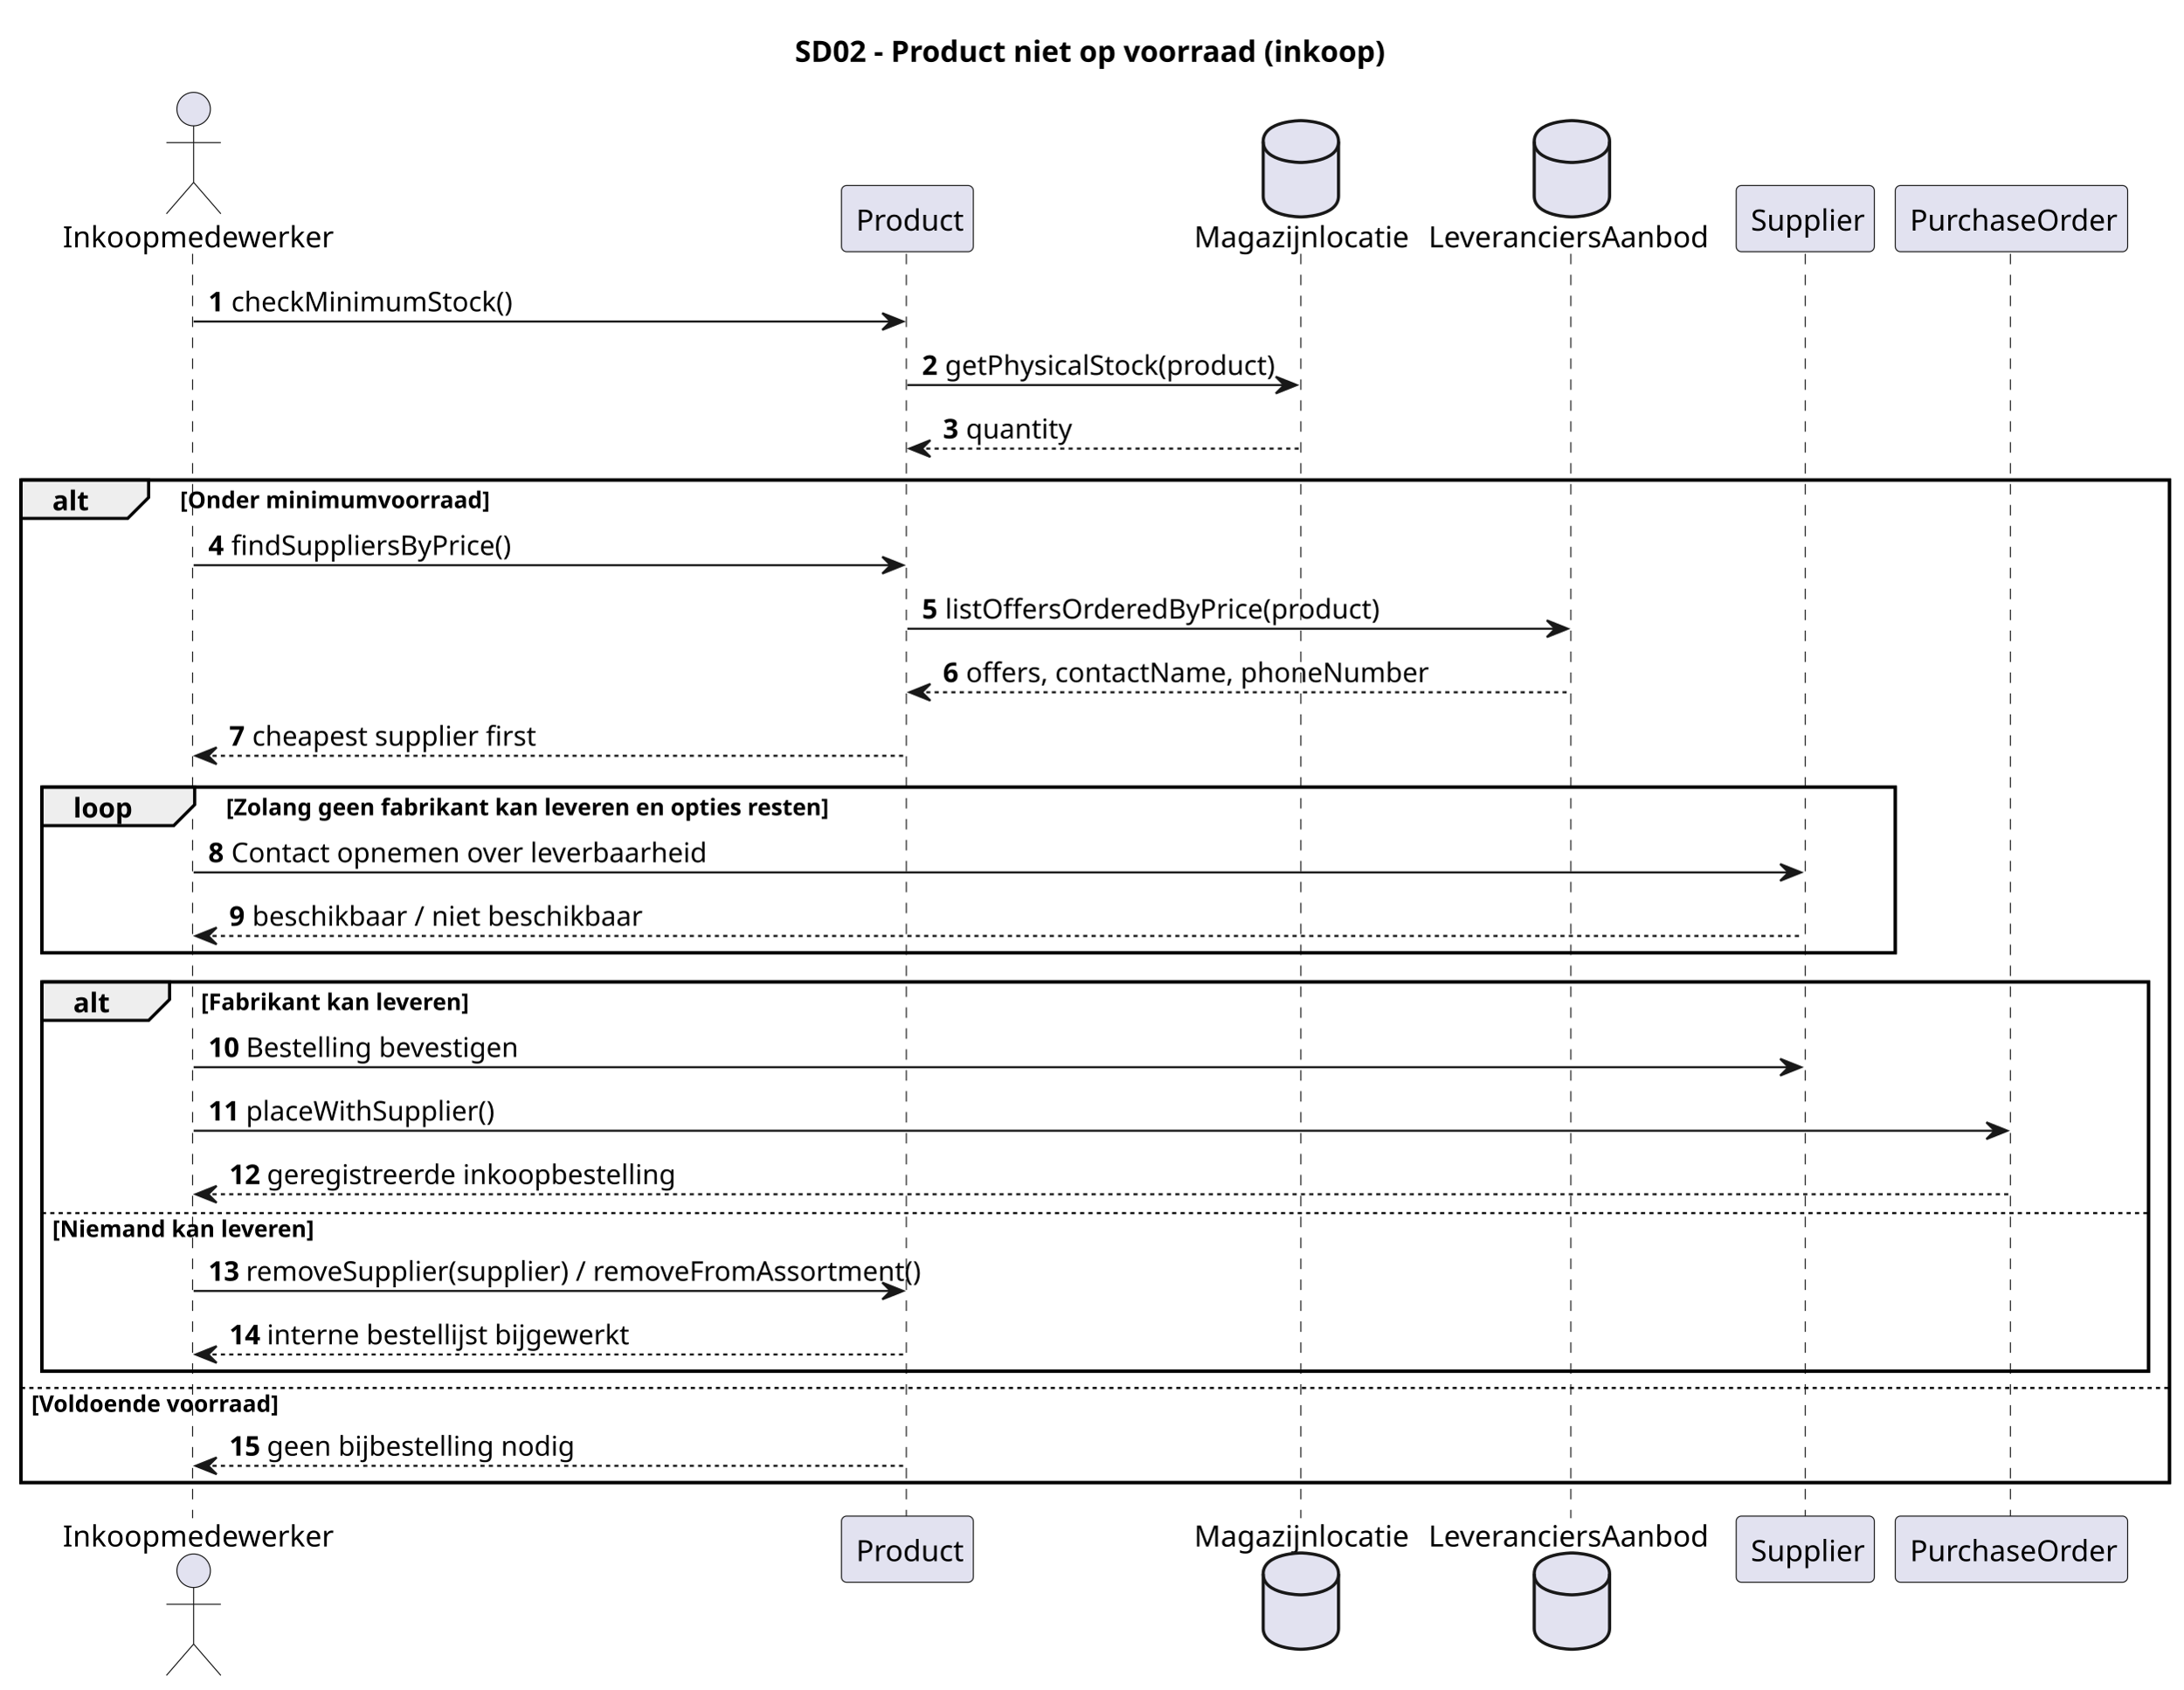
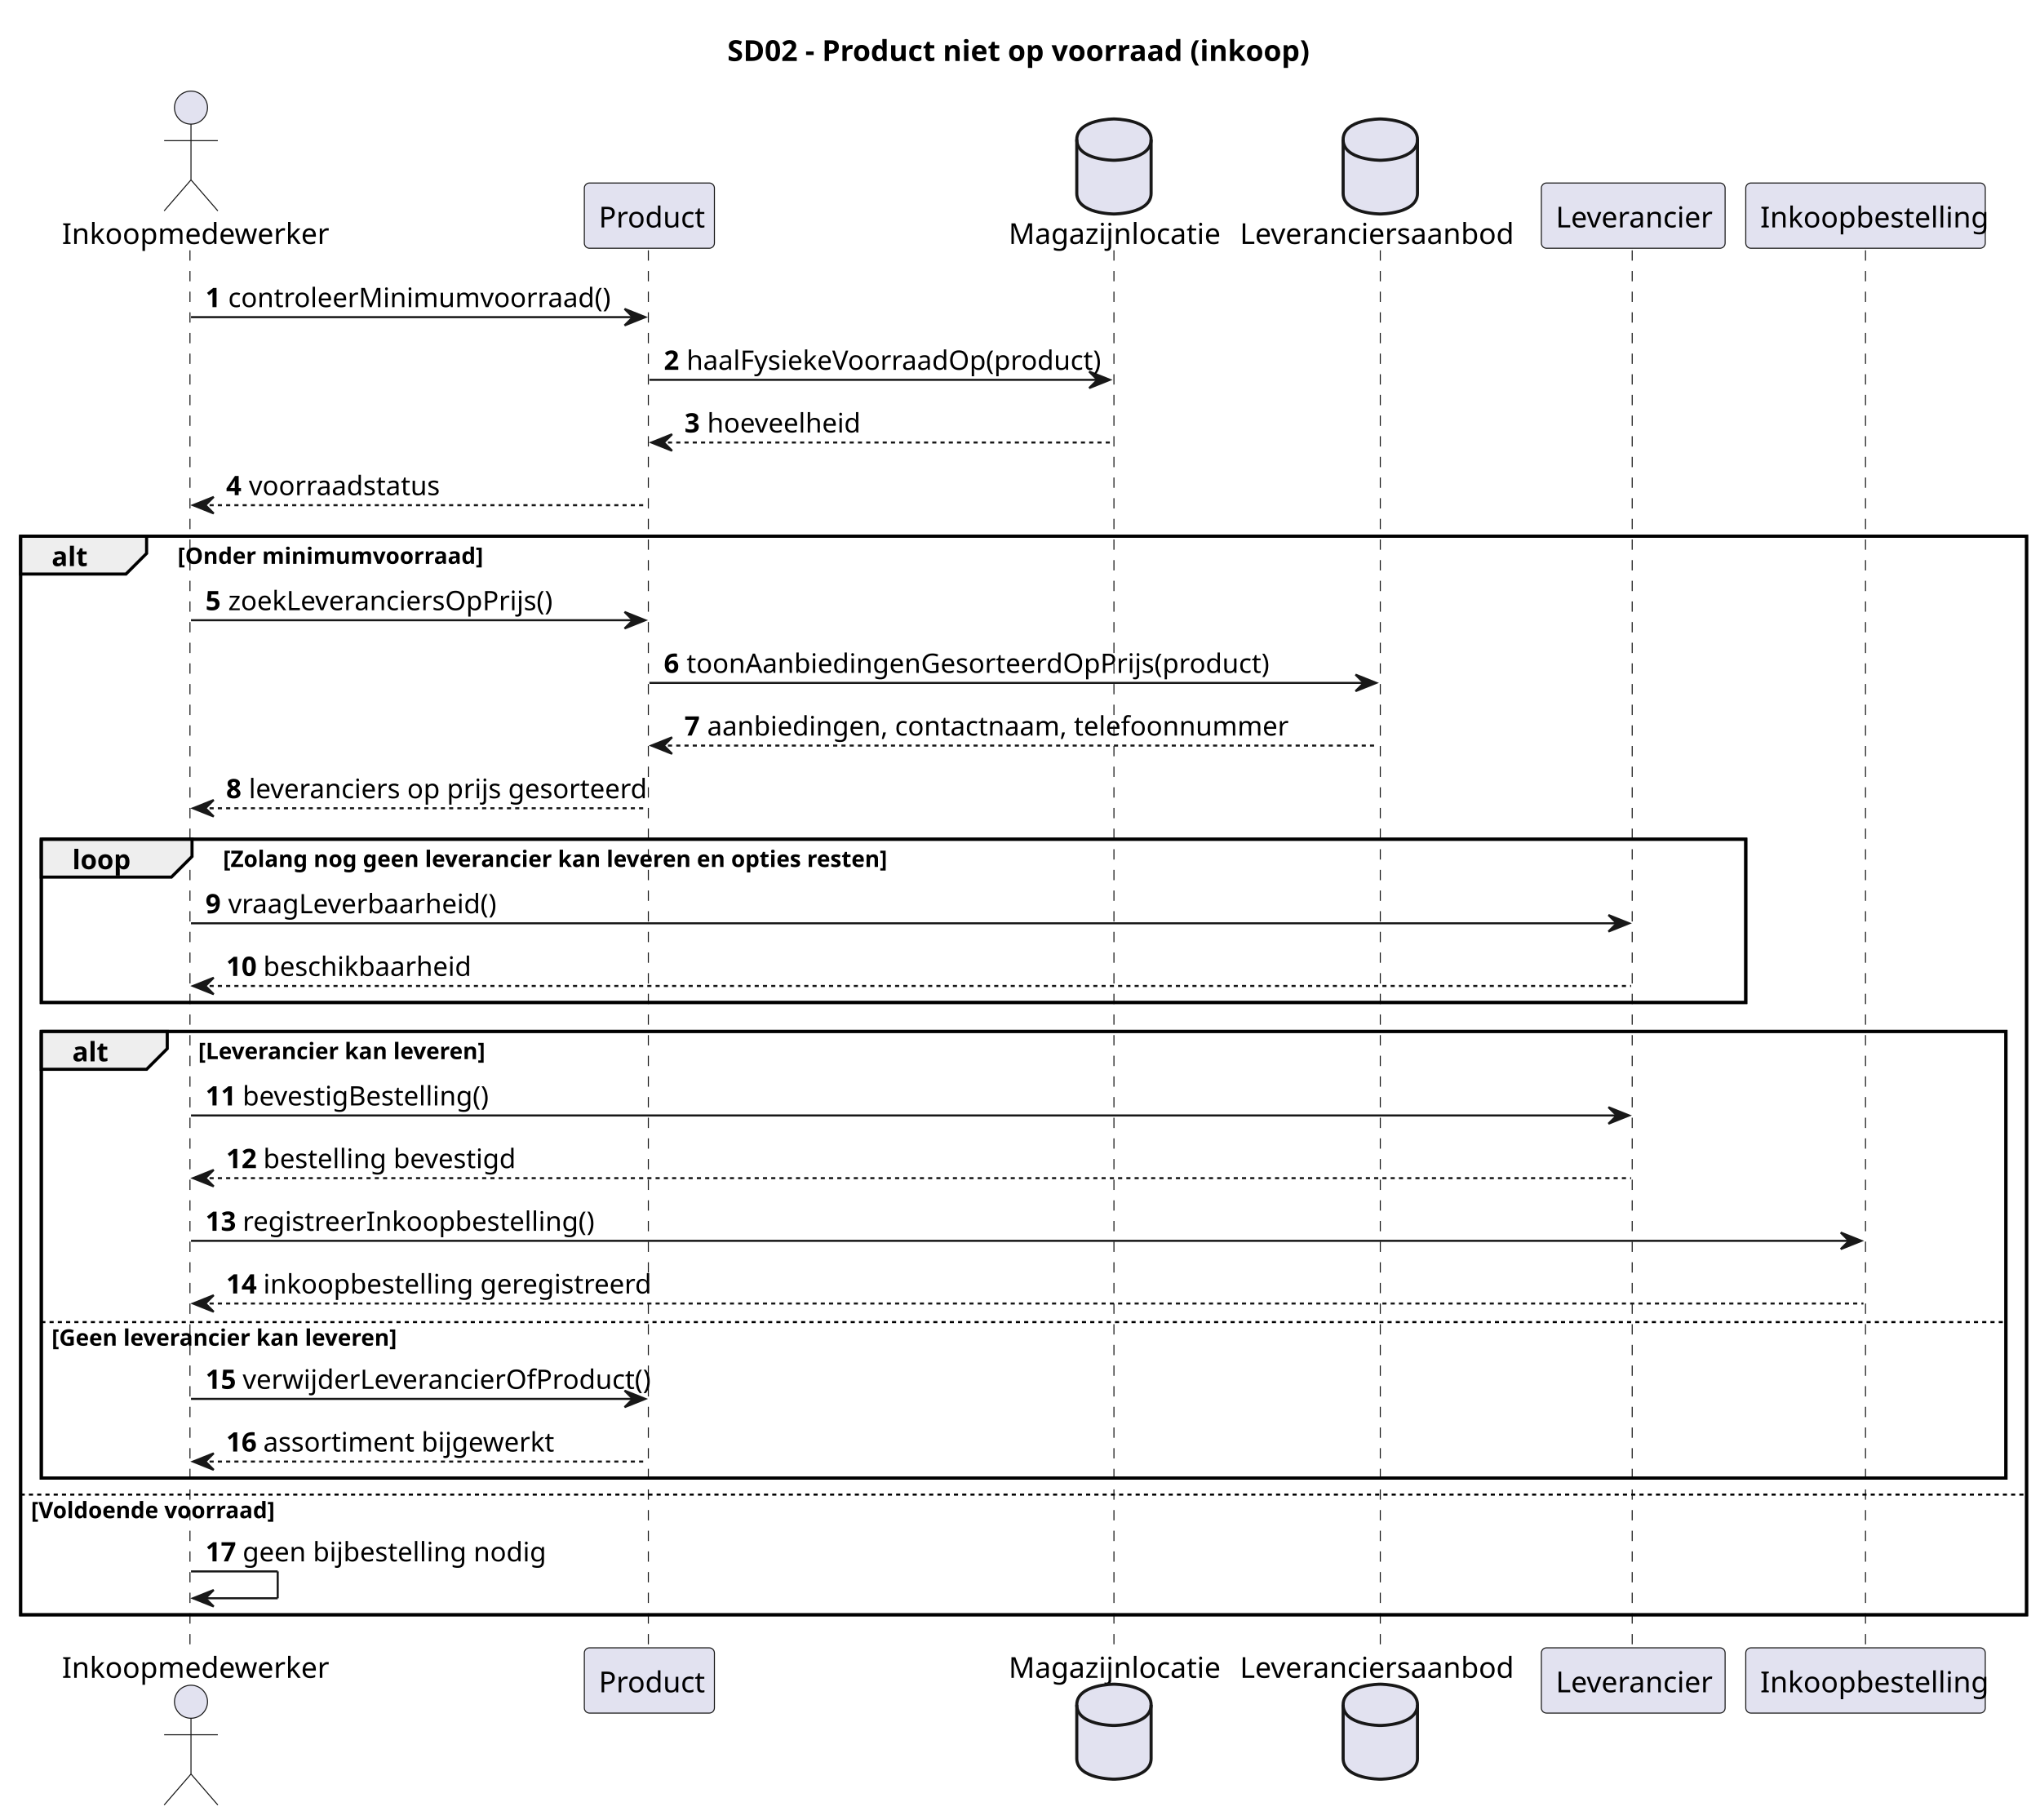
- <svg xmlns="http://www.w3.org/2000/svg" contentStyleType="text/css" height="807px" preserveAspectRatio="none" style="width:1043px;height:807px;background:#FFFFFF;" version="1.1" viewBox="0 0 1043 807" width="1043px" zoomAndPan="magnify">
+ <svg xmlns="http://www.w3.org/2000/svg" contentStyleType="text/css" height="881px" preserveAspectRatio="none" style="width:988px;height:881px;background:#FFFFFF;" version="1.1" viewBox="0 0 988 881" width="988px" zoomAndPan="magnify">
  <defs />
  <g>
-     <text fill="#000000" font-family="sans-serif" font-size="14" font-weight="bold" lengthAdjust="spacing" textLength="286" x="379.75" y="29.533">SD02 - Product niet op voorraad (inkoop)</text>
-     <rect fill="none" height="478.945" style="stroke:#000000;stroke-width:1.5;" width="1026.5" x="10" y="229.273" />
-     <rect fill="none" height="79.055" style="stroke:#000000;stroke-width:1.5;" width="885.5" x="20" y="376.031" />
-     <rect fill="none" height="185.945" style="stroke:#000000;stroke-width:1.5;" width="1006.5" x="20" y="469.086" />
-     <line style="stroke:#181818;stroke-width:0.5;stroke-dasharray:5.0,5.0;" x1="92" x2="92" y1="121.219" y2="725.219" />
-     <line style="stroke:#181818;stroke-width:0.5;stroke-dasharray:5.0,5.0;" x1="433" x2="433" y1="121.219" y2="725.219" />
-     <line style="stroke:#181818;stroke-width:0.5;stroke-dasharray:5.0,5.0;" x1="621.5" x2="621.5" y1="121.219" y2="725.219" />
-     <line style="stroke:#181818;stroke-width:0.5;stroke-dasharray:5.0,5.0;" x1="750.5" x2="750.5" y1="121.219" y2="725.219" />
-     <line style="stroke:#181818;stroke-width:0.5;stroke-dasharray:5.0,5.0;" x1="862.5" x2="862.5" y1="121.219" y2="725.219" />
-     <line style="stroke:#181818;stroke-width:0.5;stroke-dasharray:5.0,5.0;" x1="960.5" x2="960.5" y1="121.219" y2="725.219" />
+     <text fill="#000000" font-family="sans-serif" font-size="14" font-weight="bold" lengthAdjust="spacing" textLength="286" x="352.25" y="29.533">SD02 - Product niet op voorraad (inkoop)</text>
+     <rect fill="none" height="522.297" style="stroke:#000000;stroke-width:1.5;" width="971.5" x="10" y="259.625" />
+     <rect fill="none" height="79.055" style="stroke:#000000;stroke-width:1.5;" width="825.5" x="20" y="406.383" />
+     <rect fill="none" height="216.297" style="stroke:#000000;stroke-width:1.5;" width="951.5" x="20" y="499.438" />
+     <line style="stroke:#181818;stroke-width:0.5;stroke-dasharray:5.0,5.0;" x1="92" x2="92" y1="121.219" y2="798.922" />
+     <line style="stroke:#181818;stroke-width:0.5;stroke-dasharray:5.0,5.0;" x1="314" x2="314" y1="121.219" y2="798.922" />
+     <line style="stroke:#181818;stroke-width:0.5;stroke-dasharray:5.0,5.0;" x1="539.5" x2="539.5" y1="121.219" y2="798.922" />
+     <line style="stroke:#181818;stroke-width:0.5;stroke-dasharray:5.0,5.0;" x1="668.5" x2="668.5" y1="121.219" y2="798.922" />
+     <line style="stroke:#181818;stroke-width:0.5;stroke-dasharray:5.0,5.0;" x1="790.5" x2="790.5" y1="121.219" y2="798.922" />
+     <line style="stroke:#181818;stroke-width:0.5;stroke-dasharray:5.0,5.0;" x1="903.5" x2="903.5" y1="121.219" y2="798.922" />
    <text fill="#000000" font-family="sans-serif" font-size="14" lengthAdjust="spacing" textLength="119" x="30" y="118.143">Inkoopmedewerker</text>
    <ellipse cx="92.5" cy="52.109" fill="#E2E2F0" rx="8" ry="8" style="stroke:#181818;stroke-width:0.5;" />
    <path d="M92.5,60.109 L92.5,87.109 M79.5,68.109 L105.5,68.109 M92.5,87.109 L79.5,102.109 M92.5,87.109 L105.5,102.109 " fill="none" style="stroke:#181818;stroke-width:0.5;" />
-     <text fill="#000000" font-family="sans-serif" font-size="14" lengthAdjust="spacing" textLength="119" x="30" y="738.752">Inkoopmedewerker</text>
-     <ellipse cx="92.5" cy="750.328" fill="#E2E2F0" rx="8" ry="8" style="stroke:#181818;stroke-width:0.5;" />
-     <path d="M92.5,758.328 L92.5,785.328 M79.5,766.328 L105.5,766.328 M92.5,785.328 L79.5,800.328 M92.5,785.328 L105.5,800.328 " fill="none" style="stroke:#181818;stroke-width:0.5;" />
-     <rect fill="#E2E2F0" height="31.609" rx="2.5" ry="2.5" style="stroke:#181818;stroke-width:0.5;" width="63" x="402" y="88.609" />
-     <text fill="#000000" font-family="sans-serif" font-size="14" lengthAdjust="spacing" textLength="49" x="409" y="110.143">Product</text>
-     <rect fill="#E2E2F0" height="31.609" rx="2.5" ry="2.5" style="stroke:#181818;stroke-width:0.5;" width="63" x="402" y="724.219" />
-     <text fill="#000000" font-family="sans-serif" font-size="14" lengthAdjust="spacing" textLength="49" x="409" y="745.752">Product</text>
-     <text fill="#000000" font-family="sans-serif" font-size="14" lengthAdjust="spacing" textLength="96" x="570.5" y="118.143">Magazijnlocatie</text>
-     <path d="M603.5,67.609 C603.5,57.609 621.5,57.609 621.5,57.609 C621.5,57.609 639.5,57.609 639.5,67.609 L639.5,93.609 C639.5,103.609 621.5,103.609 621.5,103.609 C621.5,103.609 603.5,103.609 603.5,93.609 L603.5,67.609 " fill="#E2E2F0" style="stroke:#181818;stroke-width:1.5;" />
-     <path d="M603.5,67.609 C603.5,77.609 621.5,77.609 621.5,77.609 C621.5,77.609 639.5,77.609 639.5,67.609 " fill="none" style="stroke:#181818;stroke-width:1.5;" />
-     <text fill="#000000" font-family="sans-serif" font-size="14" lengthAdjust="spacing" textLength="96" x="570.5" y="738.752">Magazijnlocatie</text>
-     <path d="M603.5,751.828 C603.5,741.828 621.5,741.828 621.5,741.828 C621.5,741.828 639.5,741.828 639.5,751.828 L639.5,777.828 C639.5,787.828 621.5,787.828 621.5,787.828 C621.5,787.828 603.5,787.828 603.5,777.828 L603.5,751.828 " fill="#E2E2F0" style="stroke:#181818;stroke-width:1.5;" />
-     <path d="M603.5,751.828 C603.5,761.828 621.5,761.828 621.5,761.828 C621.5,761.828 639.5,761.828 639.5,751.828 " fill="none" style="stroke:#181818;stroke-width:1.5;" />
-     <text fill="#000000" font-family="sans-serif" font-size="14" lengthAdjust="spacing" textLength="131" x="682.5" y="118.143">LeveranciersAanbod</text>
-     <path d="M733,67.609 C733,57.609 751,57.609 751,57.609 C751,57.609 769,57.609 769,67.609 L769,93.609 C769,103.609 751,103.609 751,103.609 C751,103.609 733,103.609 733,93.609 L733,67.609 " fill="#E2E2F0" style="stroke:#181818;stroke-width:1.5;" />
-     <path d="M733,67.609 C733,77.609 751,77.609 751,77.609 C751,77.609 769,77.609 769,67.609 " fill="none" style="stroke:#181818;stroke-width:1.5;" />
-     <text fill="#000000" font-family="sans-serif" font-size="14" lengthAdjust="spacing" textLength="131" x="682.5" y="738.752">LeveranciersAanbod</text>
-     <path d="M733,751.828 C733,741.828 751,741.828 751,741.828 C751,741.828 769,741.828 769,751.828 L769,777.828 C769,787.828 751,787.828 751,787.828 C751,787.828 733,787.828 733,777.828 L733,751.828 " fill="#E2E2F0" style="stroke:#181818;stroke-width:1.5;" />
-     <path d="M733,751.828 C733,761.828 751,761.828 751,761.828 C751,761.828 769,761.828 769,751.828 " fill="none" style="stroke:#181818;stroke-width:1.5;" />
-     <rect fill="#E2E2F0" height="31.609" rx="2.5" ry="2.5" style="stroke:#181818;stroke-width:0.5;" width="66" x="829.5" y="88.609" />
-     <text fill="#000000" font-family="sans-serif" font-size="14" lengthAdjust="spacing" textLength="52" x="836.5" y="110.143">Supplier</text>
-     <rect fill="#E2E2F0" height="31.609" rx="2.5" ry="2.5" style="stroke:#181818;stroke-width:0.5;" width="66" x="829.5" y="724.219" />
-     <text fill="#000000" font-family="sans-serif" font-size="14" lengthAdjust="spacing" textLength="52" x="836.5" y="745.752">Supplier</text>
-     <rect fill="#E2E2F0" height="31.609" rx="2.5" ry="2.5" style="stroke:#181818;stroke-width:0.5;" width="111" x="905.5" y="88.609" />
-     <text fill="#000000" font-family="sans-serif" font-size="14" lengthAdjust="spacing" textLength="97" x="912.5" y="110.143">PurchaseOrder</text>
-     <rect fill="#E2E2F0" height="31.609" rx="2.5" ry="2.5" style="stroke:#181818;stroke-width:0.5;" width="111" x="905.5" y="724.219" />
-     <text fill="#000000" font-family="sans-serif" font-size="14" lengthAdjust="spacing" textLength="97" x="912.5" y="745.752">PurchaseOrder</text>
-     <polygon fill="#181818" points="421.5,149.57,431.5,153.57,421.5,157.57,425.5,153.57" style="stroke:#181818;stroke-width:1.0;" />
-     <line style="stroke:#181818;stroke-width:1.0;" x1="92.5" x2="427.5" y1="153.57" y2="153.57" />
+     <text fill="#000000" font-family="sans-serif" font-size="14" lengthAdjust="spacing" textLength="119" x="30" y="812.455">Inkoopmedewerker</text>
+     <ellipse cx="92.5" cy="824.031" fill="#E2E2F0" rx="8" ry="8" style="stroke:#181818;stroke-width:0.5;" />
+     <path d="M92.5,832.031 L92.5,859.031 M79.5,840.031 L105.5,840.031 M92.5,859.031 L79.5,874.031 M92.5,859.031 L105.5,874.031 " fill="none" style="stroke:#181818;stroke-width:0.5;" />
+     <rect fill="#E2E2F0" height="31.609" rx="2.5" ry="2.5" style="stroke:#181818;stroke-width:0.5;" width="63" x="283" y="88.609" />
+     <text fill="#000000" font-family="sans-serif" font-size="14" lengthAdjust="spacing" textLength="49" x="290" y="110.143">Product</text>
+     <rect fill="#E2E2F0" height="31.609" rx="2.5" ry="2.5" style="stroke:#181818;stroke-width:0.5;" width="63" x="283" y="797.922" />
+     <text fill="#000000" font-family="sans-serif" font-size="14" lengthAdjust="spacing" textLength="49" x="290" y="819.455">Product</text>
+     <text fill="#000000" font-family="sans-serif" font-size="14" lengthAdjust="spacing" textLength="96" x="488.5" y="118.143">Magazijnlocatie</text>
+     <path d="M521.5,67.609 C521.5,57.609 539.5,57.609 539.5,57.609 C539.5,57.609 557.5,57.609 557.5,67.609 L557.5,93.609 C557.5,103.609 539.5,103.609 539.5,103.609 C539.5,103.609 521.5,103.609 521.5,93.609 L521.5,67.609 " fill="#E2E2F0" style="stroke:#181818;stroke-width:1.5;" />
+     <path d="M521.5,67.609 C521.5,77.609 539.5,77.609 539.5,77.609 C539.5,77.609 557.5,77.609 557.5,67.609 " fill="none" style="stroke:#181818;stroke-width:1.5;" />
+     <text fill="#000000" font-family="sans-serif" font-size="14" lengthAdjust="spacing" textLength="96" x="488.5" y="812.455">Magazijnlocatie</text>
+     <path d="M521.5,825.531 C521.5,815.531 539.5,815.531 539.5,815.531 C539.5,815.531 557.5,815.531 557.5,825.531 L557.5,851.531 C557.5,861.531 539.5,861.531 539.5,861.531 C539.5,861.531 521.5,861.531 521.5,851.531 L521.5,825.531 " fill="#E2E2F0" style="stroke:#181818;stroke-width:1.5;" />
+     <path d="M521.5,825.531 C521.5,835.531 539.5,835.531 539.5,835.531 C539.5,835.531 557.5,835.531 557.5,825.531 " fill="none" style="stroke:#181818;stroke-width:1.5;" />
+     <text fill="#000000" font-family="sans-serif" font-size="14" lengthAdjust="spacing" textLength="130" x="600.5" y="118.143">Leveranciersaanbod</text>
+     <path d="M650.5,67.609 C650.5,57.609 668.5,57.609 668.5,57.609 C668.5,57.609 686.5,57.609 686.5,67.609 L686.5,93.609 C686.5,103.609 668.5,103.609 668.5,103.609 C668.5,103.609 650.5,103.609 650.5,93.609 L650.5,67.609 " fill="#E2E2F0" style="stroke:#181818;stroke-width:1.5;" />
+     <path d="M650.5,67.609 C650.5,77.609 668.5,77.609 668.5,77.609 C668.5,77.609 686.5,77.609 686.5,67.609 " fill="none" style="stroke:#181818;stroke-width:1.5;" />
+     <text fill="#000000" font-family="sans-serif" font-size="14" lengthAdjust="spacing" textLength="130" x="600.5" y="812.455">Leveranciersaanbod</text>
+     <path d="M650.5,825.531 C650.5,815.531 668.5,815.531 668.5,815.531 C668.5,815.531 686.5,815.531 686.5,825.531 L686.5,851.531 C686.5,861.531 668.5,861.531 668.5,861.531 C668.5,861.531 650.5,861.531 650.5,851.531 L650.5,825.531 " fill="#E2E2F0" style="stroke:#181818;stroke-width:1.5;" />
+     <path d="M650.5,825.531 C650.5,835.531 668.5,835.531 668.5,835.531 C668.5,835.531 686.5,835.531 686.5,825.531 " fill="none" style="stroke:#181818;stroke-width:1.5;" />
+     <rect fill="#E2E2F0" height="31.609" rx="2.5" ry="2.5" style="stroke:#181818;stroke-width:0.5;" width="89" x="746.5" y="88.609" />
+     <text fill="#000000" font-family="sans-serif" font-size="14" lengthAdjust="spacing" textLength="75" x="753.5" y="110.143">Leverancier</text>
+     <rect fill="#E2E2F0" height="31.609" rx="2.5" ry="2.5" style="stroke:#181818;stroke-width:0.5;" width="89" x="746.5" y="797.922" />
+     <text fill="#000000" font-family="sans-serif" font-size="14" lengthAdjust="spacing" textLength="75" x="753.5" y="819.455">Leverancier</text>
+     <rect fill="#E2E2F0" height="31.609" rx="2.5" ry="2.5" style="stroke:#181818;stroke-width:0.5;" width="116" x="845.5" y="88.609" />
+     <text fill="#000000" font-family="sans-serif" font-size="14" lengthAdjust="spacing" textLength="102" x="852.5" y="110.143">Inkoopbestelling</text>
+     <rect fill="#E2E2F0" height="31.609" rx="2.5" ry="2.5" style="stroke:#181818;stroke-width:0.5;" width="116" x="845.5" y="797.922" />
+     <text fill="#000000" font-family="sans-serif" font-size="14" lengthAdjust="spacing" textLength="102" x="852.5" y="819.455">Inkoopbestelling</text>
+     <polygon fill="#181818" points="302.5,149.57,312.5,153.57,302.5,157.57,306.5,153.57" style="stroke:#181818;stroke-width:1.0;" />
+     <line style="stroke:#181818;stroke-width:1.0;" x1="92.5" x2="308.5" y1="153.57" y2="153.57" />
    <text fill="#000000" font-family="sans-serif" font-size="13" font-weight="bold" lengthAdjust="spacing" textLength="7" x="99.5" y="148.714">1</text>
-     <text fill="#000000" font-family="sans-serif" font-size="13" lengthAdjust="spacing" textLength="130" x="110.5" y="148.714">checkMinimumStock()</text>
-     <polygon fill="#181818" points="609.5,179.922,619.5,183.922,609.5,187.922,613.5,183.922" style="stroke:#181818;stroke-width:1.0;" />
-     <line style="stroke:#181818;stroke-width:1.0;" x1="433.5" x2="615.5" y1="183.922" y2="183.922" />
-     <text fill="#000000" font-family="sans-serif" font-size="13" font-weight="bold" lengthAdjust="spacing" textLength="7" x="440.5" y="179.065">2</text>
-     <text fill="#000000" font-family="sans-serif" font-size="13" lengthAdjust="spacing" textLength="153" x="451.5" y="179.065">getPhysicalStock(product)</text>
-     <polygon fill="#181818" points="444.5,210.273,434.5,214.273,444.5,218.273,440.5,214.273" style="stroke:#181818;stroke-width:1.0;" />
-     <line style="stroke:#181818;stroke-width:1.0;stroke-dasharray:2.0,2.0;" x1="438.5" x2="620.5" y1="214.273" y2="214.273" />
-     <text fill="#000000" font-family="sans-serif" font-size="13" font-weight="bold" lengthAdjust="spacing" textLength="7" x="450.5" y="209.417">3</text>
-     <text fill="#000000" font-family="sans-serif" font-size="13" lengthAdjust="spacing" textLength="46" x="461.5" y="209.417">quantity</text>
-     <path d="M10,229.273 L71,229.273 L71,237.625 L61,247.625 L10,247.625 L10,229.273 " fill="#EEEEEE" style="stroke:#000000;stroke-width:1.5;" />
-     <rect fill="none" height="478.945" style="stroke:#000000;stroke-width:1.5;" width="1026.5" x="10" y="229.273" />
-     <text fill="#000000" font-family="sans-serif" font-size="13" font-weight="bold" lengthAdjust="spacing" textLength="16" x="25" y="243.769">alt</text>
-     <text fill="#000000" font-family="sans-serif" font-size="11" font-weight="bold" lengthAdjust="spacing" textLength="147" x="86" y="242.692">[Onder minimumvoorraad]</text>
-     <polygon fill="#181818" points="421.5,265.977,431.5,269.977,421.5,273.977,425.5,269.977" style="stroke:#181818;stroke-width:1.0;" />
-     <line style="stroke:#181818;stroke-width:1.0;" x1="92.5" x2="427.5" y1="269.977" y2="269.977" />
-     <text fill="#000000" font-family="sans-serif" font-size="13" font-weight="bold" lengthAdjust="spacing" textLength="7" x="99.5" y="265.12">4</text>
-     <text fill="#000000" font-family="sans-serif" font-size="13" lengthAdjust="spacing" textLength="128" x="110.5" y="265.12">findSuppliersByPrice()</text>
-     <polygon fill="#181818" points="739,296.328,749,300.328,739,304.328,743,300.328" style="stroke:#181818;stroke-width:1.0;" />
-     <line style="stroke:#181818;stroke-width:1.0;" x1="433.5" x2="745" y1="300.328" y2="300.328" />
-     <text fill="#000000" font-family="sans-serif" font-size="13" font-weight="bold" lengthAdjust="spacing" textLength="7" x="440.5" y="295.472">5</text>
-     <text fill="#000000" font-family="sans-serif" font-size="13" lengthAdjust="spacing" textLength="194" x="451.5" y="295.472">listOffersOrderedByPrice(product)</text>
-     <polygon fill="#181818" points="444.5,326.68,434.5,330.68,444.5,334.68,440.5,330.68" style="stroke:#181818;stroke-width:1.0;" />
-     <line style="stroke:#181818;stroke-width:1.0;stroke-dasharray:2.0,2.0;" x1="438.5" x2="750" y1="330.68" y2="330.68" />
-     <text fill="#000000" font-family="sans-serif" font-size="13" font-weight="bold" lengthAdjust="spacing" textLength="7" x="450.5" y="325.823">6</text>
-     <text fill="#000000" font-family="sans-serif" font-size="13" lengthAdjust="spacing" textLength="204" x="461.5" y="325.823">offers, contactName, phoneNumber</text>
-     <polygon fill="#181818" points="103.5,357.031,93.5,361.031,103.5,365.031,99.5,361.031" style="stroke:#181818;stroke-width:1.0;" />
-     <line style="stroke:#181818;stroke-width:1.0;stroke-dasharray:2.0,2.0;" x1="97.5" x2="432.5" y1="361.031" y2="361.031" />
-     <text fill="#000000" font-family="sans-serif" font-size="13" font-weight="bold" lengthAdjust="spacing" textLength="7" x="109.5" y="356.175">7</text>
-     <text fill="#000000" font-family="sans-serif" font-size="13" lengthAdjust="spacing" textLength="127" x="120.5" y="356.175">cheapest supplier first</text>
-     <path d="M20,376.031 L93,376.031 L93,384.383 L83,394.383 L20,394.383 L20,376.031 " fill="#EEEEEE" style="stroke:#000000;stroke-width:1.5;" />
-     <rect fill="none" height="79.055" style="stroke:#000000;stroke-width:1.5;" width="885.5" x="20" y="376.031" />
-     <text fill="#000000" font-family="sans-serif" font-size="13" font-weight="bold" lengthAdjust="spacing" textLength="28" x="35" y="390.526">loop</text>
-     <text fill="#000000" font-family="sans-serif" font-size="11" font-weight="bold" lengthAdjust="spacing" textLength="291" x="108" y="389.45">[Zolang geen fabrikant kan leveren en opties resten]</text>
-     <polygon fill="#181818" points="850.5,412.734,860.5,416.734,850.5,420.734,854.5,416.734" style="stroke:#181818;stroke-width:1.0;" />
-     <line style="stroke:#181818;stroke-width:1.0;" x1="92.5" x2="856.5" y1="416.734" y2="416.734" />
-     <text fill="#000000" font-family="sans-serif" font-size="13" font-weight="bold" lengthAdjust="spacing" textLength="7" x="99.5" y="411.878">8</text>
-     <text fill="#000000" font-family="sans-serif" font-size="13" lengthAdjust="spacing" textLength="208" x="110.5" y="411.878">Contact opnemen over leverbaarheid</text>
-     <polygon fill="#181818" points="103.5,443.086,93.5,447.086,103.5,451.086,99.5,447.086" style="stroke:#181818;stroke-width:1.0;" />
-     <line style="stroke:#181818;stroke-width:1.0;stroke-dasharray:2.0,2.0;" x1="97.5" x2="861.5" y1="447.086" y2="447.086" />
-     <text fill="#000000" font-family="sans-serif" font-size="13" font-weight="bold" lengthAdjust="spacing" textLength="7" x="109.5" y="442.229">9</text>
-     <text fill="#000000" font-family="sans-serif" font-size="13" lengthAdjust="spacing" textLength="177" x="120.5" y="442.229">beschikbaar / niet beschikbaar</text>
-     <path d="M20,469.086 L81,469.086 L81,477.438 L71,487.438 L20,487.438 L20,469.086 " fill="#EEEEEE" style="stroke:#000000;stroke-width:1.5;" />
-     <rect fill="none" height="185.945" style="stroke:#000000;stroke-width:1.5;" width="1006.5" x="20" y="469.086" />
-     <text fill="#000000" font-family="sans-serif" font-size="13" font-weight="bold" lengthAdjust="spacing" textLength="16" x="35" y="483.581">alt</text>
-     <text fill="#000000" font-family="sans-serif" font-size="11" font-weight="bold" lengthAdjust="spacing" textLength="127" x="96" y="482.505">[Fabrikant kan leveren]</text>
-     <polygon fill="#181818" points="850.5,505.789,860.5,509.789,850.5,513.789,854.5,509.789" style="stroke:#181818;stroke-width:1.0;" />
-     <line style="stroke:#181818;stroke-width:1.0;" x1="92.5" x2="856.5" y1="509.789" y2="509.789" />
-     <text fill="#000000" font-family="sans-serif" font-size="13" font-weight="bold" lengthAdjust="spacing" textLength="14" x="99.5" y="504.933">10</text>
-     <text fill="#000000" font-family="sans-serif" font-size="13" lengthAdjust="spacing" textLength="122" x="117.5" y="504.933">Bestelling bevestigen</text>
-     <polygon fill="#181818" points="949,536.141,959,540.141,949,544.141,953,540.141" style="stroke:#181818;stroke-width:1.0;" />
-     <line style="stroke:#181818;stroke-width:1.0;" x1="92.5" x2="955" y1="540.141" y2="540.141" />
+     <text fill="#000000" font-family="sans-serif" font-size="13" lengthAdjust="spacing" textLength="166" x="110.5" y="148.714">controleerMinimumvoorraad()</text>
+     <polygon fill="#181818" points="527.5,179.922,537.5,183.922,527.5,187.922,531.5,183.922" style="stroke:#181818;stroke-width:1.0;" />
+     <line style="stroke:#181818;stroke-width:1.0;" x1="314.5" x2="533.5" y1="183.922" y2="183.922" />
+     <text fill="#000000" font-family="sans-serif" font-size="13" font-weight="bold" lengthAdjust="spacing" textLength="7" x="321.5" y="179.065">2</text>
+     <text fill="#000000" font-family="sans-serif" font-size="13" lengthAdjust="spacing" textLength="190" x="332.5" y="179.065">haalFysiekeVoorraadOp(product)</text>
+     <polygon fill="#181818" points="325.5,210.273,315.5,214.273,325.5,218.273,321.5,214.273" style="stroke:#181818;stroke-width:1.0;" />
+     <line style="stroke:#181818;stroke-width:1.0;stroke-dasharray:2.0,2.0;" x1="319.5" x2="538.5" y1="214.273" y2="214.273" />
+     <text fill="#000000" font-family="sans-serif" font-size="13" font-weight="bold" lengthAdjust="spacing" textLength="7" x="331.5" y="209.417">3</text>
+     <text fill="#000000" font-family="sans-serif" font-size="13" lengthAdjust="spacing" textLength="67" x="342.5" y="209.417">hoeveelheid</text>
+     <polygon fill="#181818" points="103.5,240.625,93.5,244.625,103.5,248.625,99.5,244.625" style="stroke:#181818;stroke-width:1.0;" />
+     <line style="stroke:#181818;stroke-width:1.0;stroke-dasharray:2.0,2.0;" x1="97.5" x2="313.5" y1="244.625" y2="244.625" />
+     <text fill="#000000" font-family="sans-serif" font-size="13" font-weight="bold" lengthAdjust="spacing" textLength="7" x="109.5" y="239.769">4</text>
+     <text fill="#000000" font-family="sans-serif" font-size="13" lengthAdjust="spacing" textLength="84" x="120.5" y="239.769">voorraadstatus</text>
+     <path d="M10,259.625 L71,259.625 L71,267.977 L61,277.977 L10,277.977 L10,259.625 " fill="#EEEEEE" style="stroke:#000000;stroke-width:1.5;" />
+     <rect fill="none" height="522.297" style="stroke:#000000;stroke-width:1.5;" width="971.5" x="10" y="259.625" />
+     <text fill="#000000" font-family="sans-serif" font-size="13" font-weight="bold" lengthAdjust="spacing" textLength="16" x="25" y="274.12">alt</text>
+     <text fill="#000000" font-family="sans-serif" font-size="11" font-weight="bold" lengthAdjust="spacing" textLength="147" x="86" y="273.044">[Onder minimumvoorraad]</text>
+     <polygon fill="#181818" points="302.5,296.328,312.5,300.328,302.5,304.328,306.5,300.328" style="stroke:#181818;stroke-width:1.0;" />
+     <line style="stroke:#181818;stroke-width:1.0;" x1="92.5" x2="308.5" y1="300.328" y2="300.328" />
+     <text fill="#000000" font-family="sans-serif" font-size="13" font-weight="bold" lengthAdjust="spacing" textLength="7" x="99.5" y="295.472">5</text>
+     <text fill="#000000" font-family="sans-serif" font-size="13" lengthAdjust="spacing" textLength="151" x="110.5" y="295.472">zoekLeveranciersOpPrijs()</text>
+     <polygon fill="#181818" points="656.5,326.68,666.5,330.68,656.5,334.68,660.5,330.68" style="stroke:#181818;stroke-width:1.0;" />
+     <line style="stroke:#181818;stroke-width:1.0;" x1="314.5" x2="662.5" y1="330.68" y2="330.68" />
+     <text fill="#000000" font-family="sans-serif" font-size="13" font-weight="bold" lengthAdjust="spacing" textLength="7" x="321.5" y="325.823">6</text>
+     <text fill="#000000" font-family="sans-serif" font-size="13" lengthAdjust="spacing" textLength="261" x="332.5" y="325.823">toonAanbiedingenGesorteerdOpPrijs(product)</text>
+     <polygon fill="#181818" points="325.5,357.031,315.5,361.031,325.5,365.031,321.5,361.031" style="stroke:#181818;stroke-width:1.0;" />
+     <line style="stroke:#181818;stroke-width:1.0;stroke-dasharray:2.0,2.0;" x1="319.5" x2="667.5" y1="361.031" y2="361.031" />
+     <text fill="#000000" font-family="sans-serif" font-size="13" font-weight="bold" lengthAdjust="spacing" textLength="7" x="331.5" y="356.175">7</text>
+     <text fill="#000000" font-family="sans-serif" font-size="13" lengthAdjust="spacing" textLength="259" x="342.5" y="356.175">aanbiedingen, contactnaam, telefoonnummer</text>
+     <polygon fill="#181818" points="103.5,387.383,93.5,391.383,103.5,395.383,99.5,391.383" style="stroke:#181818;stroke-width:1.0;" />
+     <line style="stroke:#181818;stroke-width:1.0;stroke-dasharray:2.0,2.0;" x1="97.5" x2="313.5" y1="391.383" y2="391.383" />
+     <text fill="#000000" font-family="sans-serif" font-size="13" font-weight="bold" lengthAdjust="spacing" textLength="7" x="109.5" y="386.526">8</text>
+     <text fill="#000000" font-family="sans-serif" font-size="13" lengthAdjust="spacing" textLength="179" x="120.5" y="386.526">leveranciers op prijs gesorteerd</text>
+     <path d="M20,406.383 L93,406.383 L93,414.734 L83,424.734 L20,424.734 L20,406.383 " fill="#EEEEEE" style="stroke:#000000;stroke-width:1.5;" />
+     <rect fill="none" height="79.055" style="stroke:#000000;stroke-width:1.5;" width="825.5" x="20" y="406.383" />
+     <text fill="#000000" font-family="sans-serif" font-size="13" font-weight="bold" lengthAdjust="spacing" textLength="28" x="35" y="420.878">loop</text>
+     <text fill="#000000" font-family="sans-serif" font-size="11" font-weight="bold" lengthAdjust="spacing" textLength="328" x="108" y="419.802">[Zolang nog geen leverancier kan leveren en opties resten]</text>
+     <polygon fill="#181818" points="779,443.086,789,447.086,779,451.086,783,447.086" style="stroke:#181818;stroke-width:1.0;" />
+     <line style="stroke:#181818;stroke-width:1.0;" x1="92.5" x2="785" y1="447.086" y2="447.086" />
+     <text fill="#000000" font-family="sans-serif" font-size="13" font-weight="bold" lengthAdjust="spacing" textLength="7" x="99.5" y="442.229">9</text>
+     <text fill="#000000" font-family="sans-serif" font-size="13" lengthAdjust="spacing" textLength="117" x="110.5" y="442.229">vraagLeverbaarheid()</text>
+     <polygon fill="#181818" points="103.5,473.438,93.5,477.438,103.5,481.438,99.5,477.438" style="stroke:#181818;stroke-width:1.0;" />
+     <line style="stroke:#181818;stroke-width:1.0;stroke-dasharray:2.0,2.0;" x1="97.5" x2="790" y1="477.438" y2="477.438" />
+     <text fill="#000000" font-family="sans-serif" font-size="13" font-weight="bold" lengthAdjust="spacing" textLength="14" x="109.5" y="472.581">10</text>
+     <text fill="#000000" font-family="sans-serif" font-size="13" lengthAdjust="spacing" textLength="94" x="127.5" y="472.581">beschikbaarheid</text>
+     <path d="M20,499.438 L81,499.438 L81,507.789 L71,517.789 L20,517.789 L20,499.438 " fill="#EEEEEE" style="stroke:#000000;stroke-width:1.5;" />
+     <rect fill="none" height="216.297" style="stroke:#000000;stroke-width:1.5;" width="951.5" x="20" y="499.438" />
+     <text fill="#000000" font-family="sans-serif" font-size="13" font-weight="bold" lengthAdjust="spacing" textLength="16" x="35" y="513.933">alt</text>
+     <text fill="#000000" font-family="sans-serif" font-size="11" font-weight="bold" lengthAdjust="spacing" textLength="142" x="96" y="512.856">[Leverancier kan leveren]</text>
+     <polygon fill="#181818" points="779,536.141,789,540.141,779,544.141,783,540.141" style="stroke:#181818;stroke-width:1.0;" />
+     <line style="stroke:#181818;stroke-width:1.0;" x1="92.5" x2="785" y1="540.141" y2="540.141" />
    <text fill="#000000" font-family="sans-serif" font-size="13" font-weight="bold" lengthAdjust="spacing" textLength="14" x="99.5" y="535.284">11</text>
-     <text fill="#000000" font-family="sans-serif" font-size="13" lengthAdjust="spacing" textLength="113" x="117.5" y="535.284">placeWithSupplier()</text>
+     <text fill="#000000" font-family="sans-serif" font-size="13" lengthAdjust="spacing" textLength="112" x="117.5" y="535.284">bevestigBestelling()</text>
    <polygon fill="#181818" points="103.5,566.492,93.5,570.492,103.5,574.492,99.5,570.492" style="stroke:#181818;stroke-width:1.0;" />
-     <line style="stroke:#181818;stroke-width:1.0;stroke-dasharray:2.0,2.0;" x1="97.5" x2="960" y1="570.492" y2="570.492" />
+     <line style="stroke:#181818;stroke-width:1.0;stroke-dasharray:2.0,2.0;" x1="97.5" x2="790" y1="570.492" y2="570.492" />
    <text fill="#000000" font-family="sans-serif" font-size="13" font-weight="bold" lengthAdjust="spacing" textLength="14" x="109.5" y="565.636">12</text>
-     <text fill="#000000" font-family="sans-serif" font-size="13" lengthAdjust="spacing" textLength="179" x="127.5" y="565.636">geregistreerde inkoopbestelling</text>
-     <line style="stroke:#000000;stroke-width:1.0;stroke-dasharray:2.0,2.0;" x1="20" x2="1026.5" y1="579.492" y2="579.492" />
-     <text fill="#000000" font-family="sans-serif" font-size="11" font-weight="bold" lengthAdjust="spacing" textLength="124" x="25" y="590.911">[Niemand kan leveren]</text>
-     <polygon fill="#181818" points="421.5,612.68,431.5,616.68,421.5,620.68,425.5,616.68" style="stroke:#181818;stroke-width:1.0;" />
-     <line style="stroke:#181818;stroke-width:1.0;" x1="92.5" x2="427.5" y1="616.68" y2="616.68" />
-     <text fill="#000000" font-family="sans-serif" font-size="13" font-weight="bold" lengthAdjust="spacing" textLength="14" x="99.5" y="611.823">13</text>
-     <text fill="#000000" font-family="sans-serif" font-size="13" lengthAdjust="spacing" textLength="299" x="117.5" y="611.823">removeSupplier(supplier) / removeFromAssortment()</text>
-     <polygon fill="#181818" points="103.5,643.031,93.5,647.031,103.5,651.031,99.5,647.031" style="stroke:#181818;stroke-width:1.0;" />
-     <line style="stroke:#181818;stroke-width:1.0;stroke-dasharray:2.0,2.0;" x1="97.5" x2="432.5" y1="647.031" y2="647.031" />
-     <text fill="#000000" font-family="sans-serif" font-size="13" font-weight="bold" lengthAdjust="spacing" textLength="14" x="109.5" y="642.175">14</text>
-     <text fill="#000000" font-family="sans-serif" font-size="13" lengthAdjust="spacing" textLength="160" x="127.5" y="642.175">interne bestellijst bijgewerkt</text>
-     <line style="stroke:#000000;stroke-width:1.0;stroke-dasharray:2.0,2.0;" x1="10" x2="1036.5" y1="663.031" y2="663.031" />
-     <text fill="#000000" font-family="sans-serif" font-size="11" font-weight="bold" lengthAdjust="spacing" textLength="120" x="15" y="674.45">[Voldoende voorraad]</text>
-     <polygon fill="#181818" points="103.5,696.219,93.5,700.219,103.5,704.219,99.5,700.219" style="stroke:#181818;stroke-width:1.0;" />
-     <line style="stroke:#181818;stroke-width:1.0;stroke-dasharray:2.0,2.0;" x1="97.5" x2="432.5" y1="700.219" y2="700.219" />
-     <text fill="#000000" font-family="sans-serif" font-size="13" font-weight="bold" lengthAdjust="spacing" textLength="14" x="109.5" y="695.362">15</text>
-     <text fill="#000000" font-family="sans-serif" font-size="13" lengthAdjust="spacing" textLength="135" x="127.5" y="695.362">geen bijbestelling nodig</text>
+     <text fill="#000000" font-family="sans-serif" font-size="13" lengthAdjust="spacing" textLength="113" x="127.5" y="565.636">bestelling bevestigd</text>
+     <polygon fill="#181818" points="891.5,596.844,901.5,600.844,891.5,604.844,895.5,600.844" style="stroke:#181818;stroke-width:1.0;" />
+     <line style="stroke:#181818;stroke-width:1.0;" x1="92.5" x2="897.5" y1="600.844" y2="600.844" />
+     <text fill="#000000" font-family="sans-serif" font-size="13" font-weight="bold" lengthAdjust="spacing" textLength="14" x="99.5" y="595.987">13</text>
+     <text fill="#000000" font-family="sans-serif" font-size="13" lengthAdjust="spacing" textLength="155" x="117.5" y="595.987">registreerInkoopbestelling()</text>
+     <polygon fill="#181818" points="103.5,627.195,93.5,631.195,103.5,635.195,99.5,631.195" style="stroke:#181818;stroke-width:1.0;" />
+     <line style="stroke:#181818;stroke-width:1.0;stroke-dasharray:2.0,2.0;" x1="97.5" x2="902.5" y1="631.195" y2="631.195" />
+     <text fill="#000000" font-family="sans-serif" font-size="13" font-weight="bold" lengthAdjust="spacing" textLength="14" x="109.5" y="626.339">14</text>
+     <text fill="#000000" font-family="sans-serif" font-size="13" lengthAdjust="spacing" textLength="172" x="127.5" y="626.339">inkoopbestelling geregistreerd</text>
+     <line style="stroke:#000000;stroke-width:1.0;stroke-dasharray:2.0,2.0;" x1="20" x2="971.5" y1="640.195" y2="640.195" />
+     <text fill="#000000" font-family="sans-serif" font-size="11" font-weight="bold" lengthAdjust="spacing" textLength="170" x="25" y="651.614">[Geen leverancier kan leveren]</text>
+     <polygon fill="#181818" points="302.5,673.383,312.5,677.383,302.5,681.383,306.5,677.383" style="stroke:#181818;stroke-width:1.0;" />
+     <line style="stroke:#181818;stroke-width:1.0;" x1="92.5" x2="308.5" y1="677.383" y2="677.383" />
+     <text fill="#000000" font-family="sans-serif" font-size="13" font-weight="bold" lengthAdjust="spacing" textLength="14" x="99.5" y="672.526">15</text>
+     <text fill="#000000" font-family="sans-serif" font-size="13" lengthAdjust="spacing" textLength="180" x="117.5" y="672.526">verwijderLeverancierOfProduct()</text>
+     <polygon fill="#181818" points="103.5,703.734,93.5,707.734,103.5,711.734,99.5,707.734" style="stroke:#181818;stroke-width:1.0;" />
+     <line style="stroke:#181818;stroke-width:1.0;stroke-dasharray:2.0,2.0;" x1="97.5" x2="313.5" y1="707.734" y2="707.734" />
+     <text fill="#000000" font-family="sans-serif" font-size="13" font-weight="bold" lengthAdjust="spacing" textLength="14" x="109.5" y="702.878">16</text>
+     <text fill="#000000" font-family="sans-serif" font-size="13" lengthAdjust="spacing" textLength="130" x="127.5" y="702.878">assortiment bijgewerkt</text>
+     <line style="stroke:#000000;stroke-width:1.0;stroke-dasharray:2.0,2.0;" x1="10" x2="981.5" y1="723.734" y2="723.734" />
+     <text fill="#000000" font-family="sans-serif" font-size="11" font-weight="bold" lengthAdjust="spacing" textLength="120" x="15" y="735.153">[Voldoende voorraad]</text>
+     <line style="stroke:#181818;stroke-width:1.0;" x1="92.5" x2="134.5" y1="760.922" y2="760.922" />
+     <line style="stroke:#181818;stroke-width:1.0;" x1="134.5" x2="134.5" y1="760.922" y2="773.922" />
+     <line style="stroke:#181818;stroke-width:1.0;" x1="93.5" x2="134.5" y1="773.922" y2="773.922" />
+     <polygon fill="#181818" points="103.5,769.922,93.5,773.922,103.5,777.922,99.5,773.922" style="stroke:#181818;stroke-width:1.0;" />
+     <text fill="#000000" font-family="sans-serif" font-size="13" font-weight="bold" lengthAdjust="spacing" textLength="14" x="99.5" y="756.065">17</text>
+     <text fill="#000000" font-family="sans-serif" font-size="13" lengthAdjust="spacing" textLength="135" x="117.5" y="756.065">geen bijbestelling nodig</text>
  </g>
</svg>
